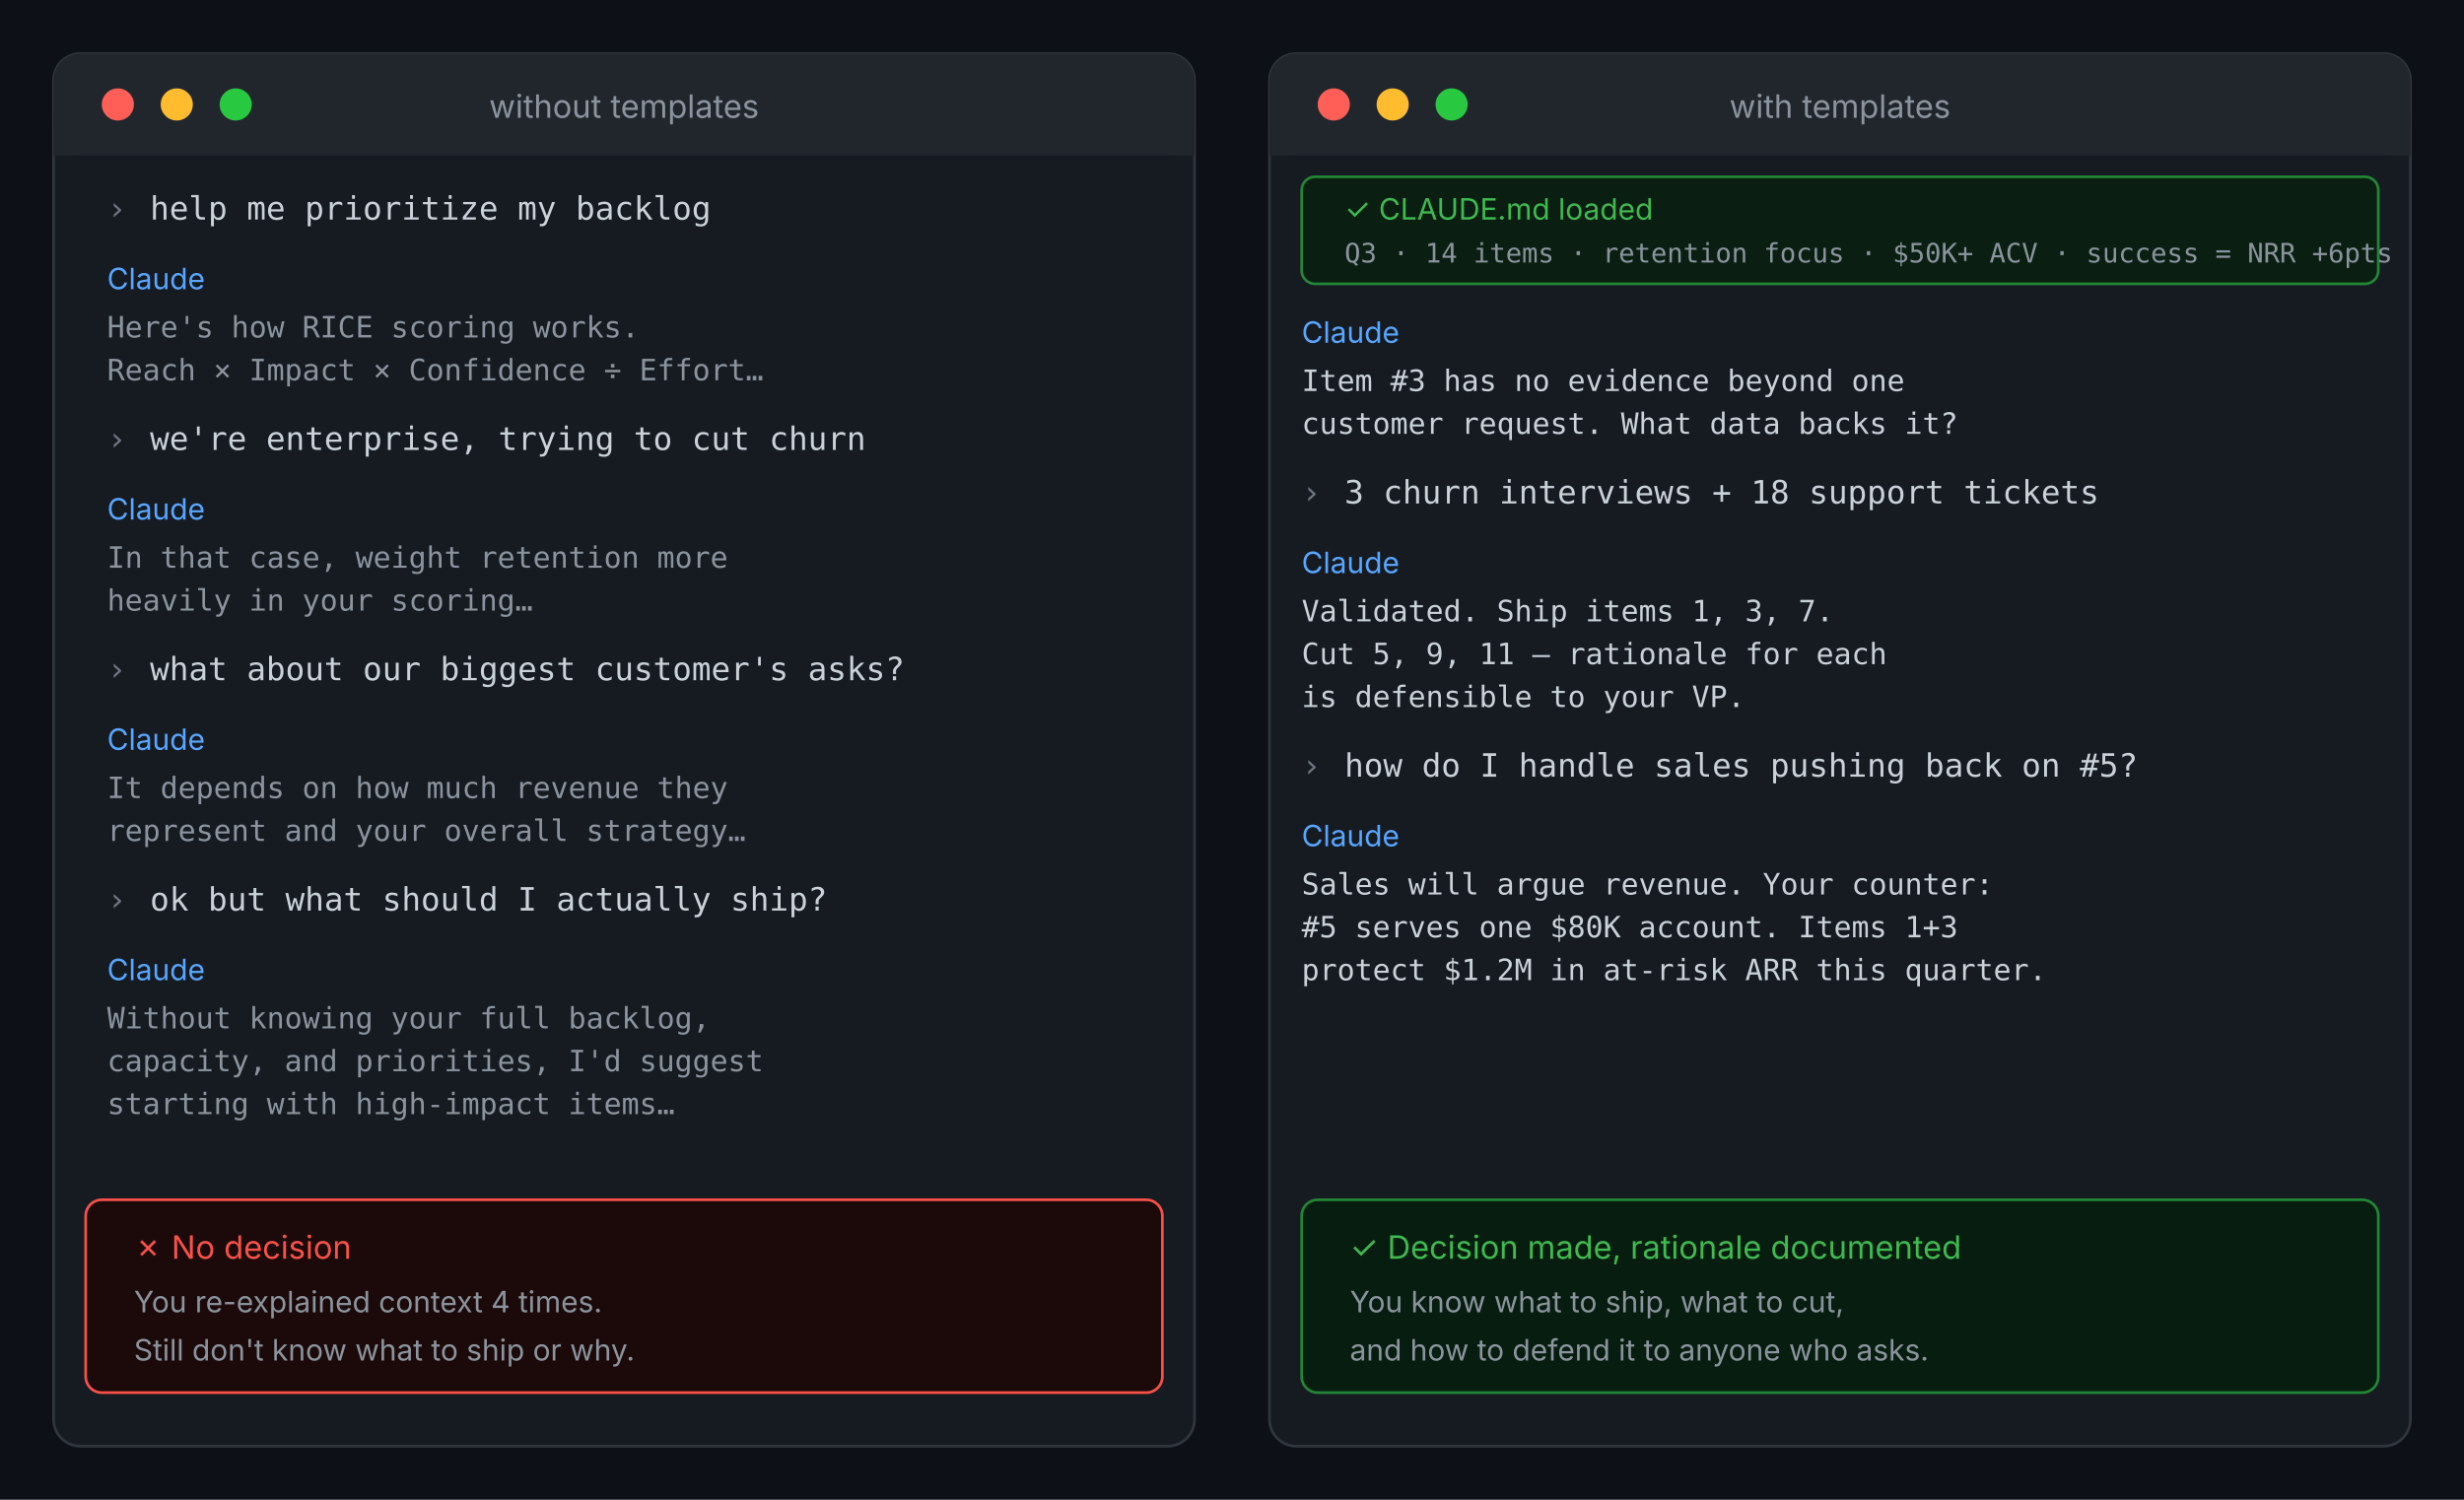
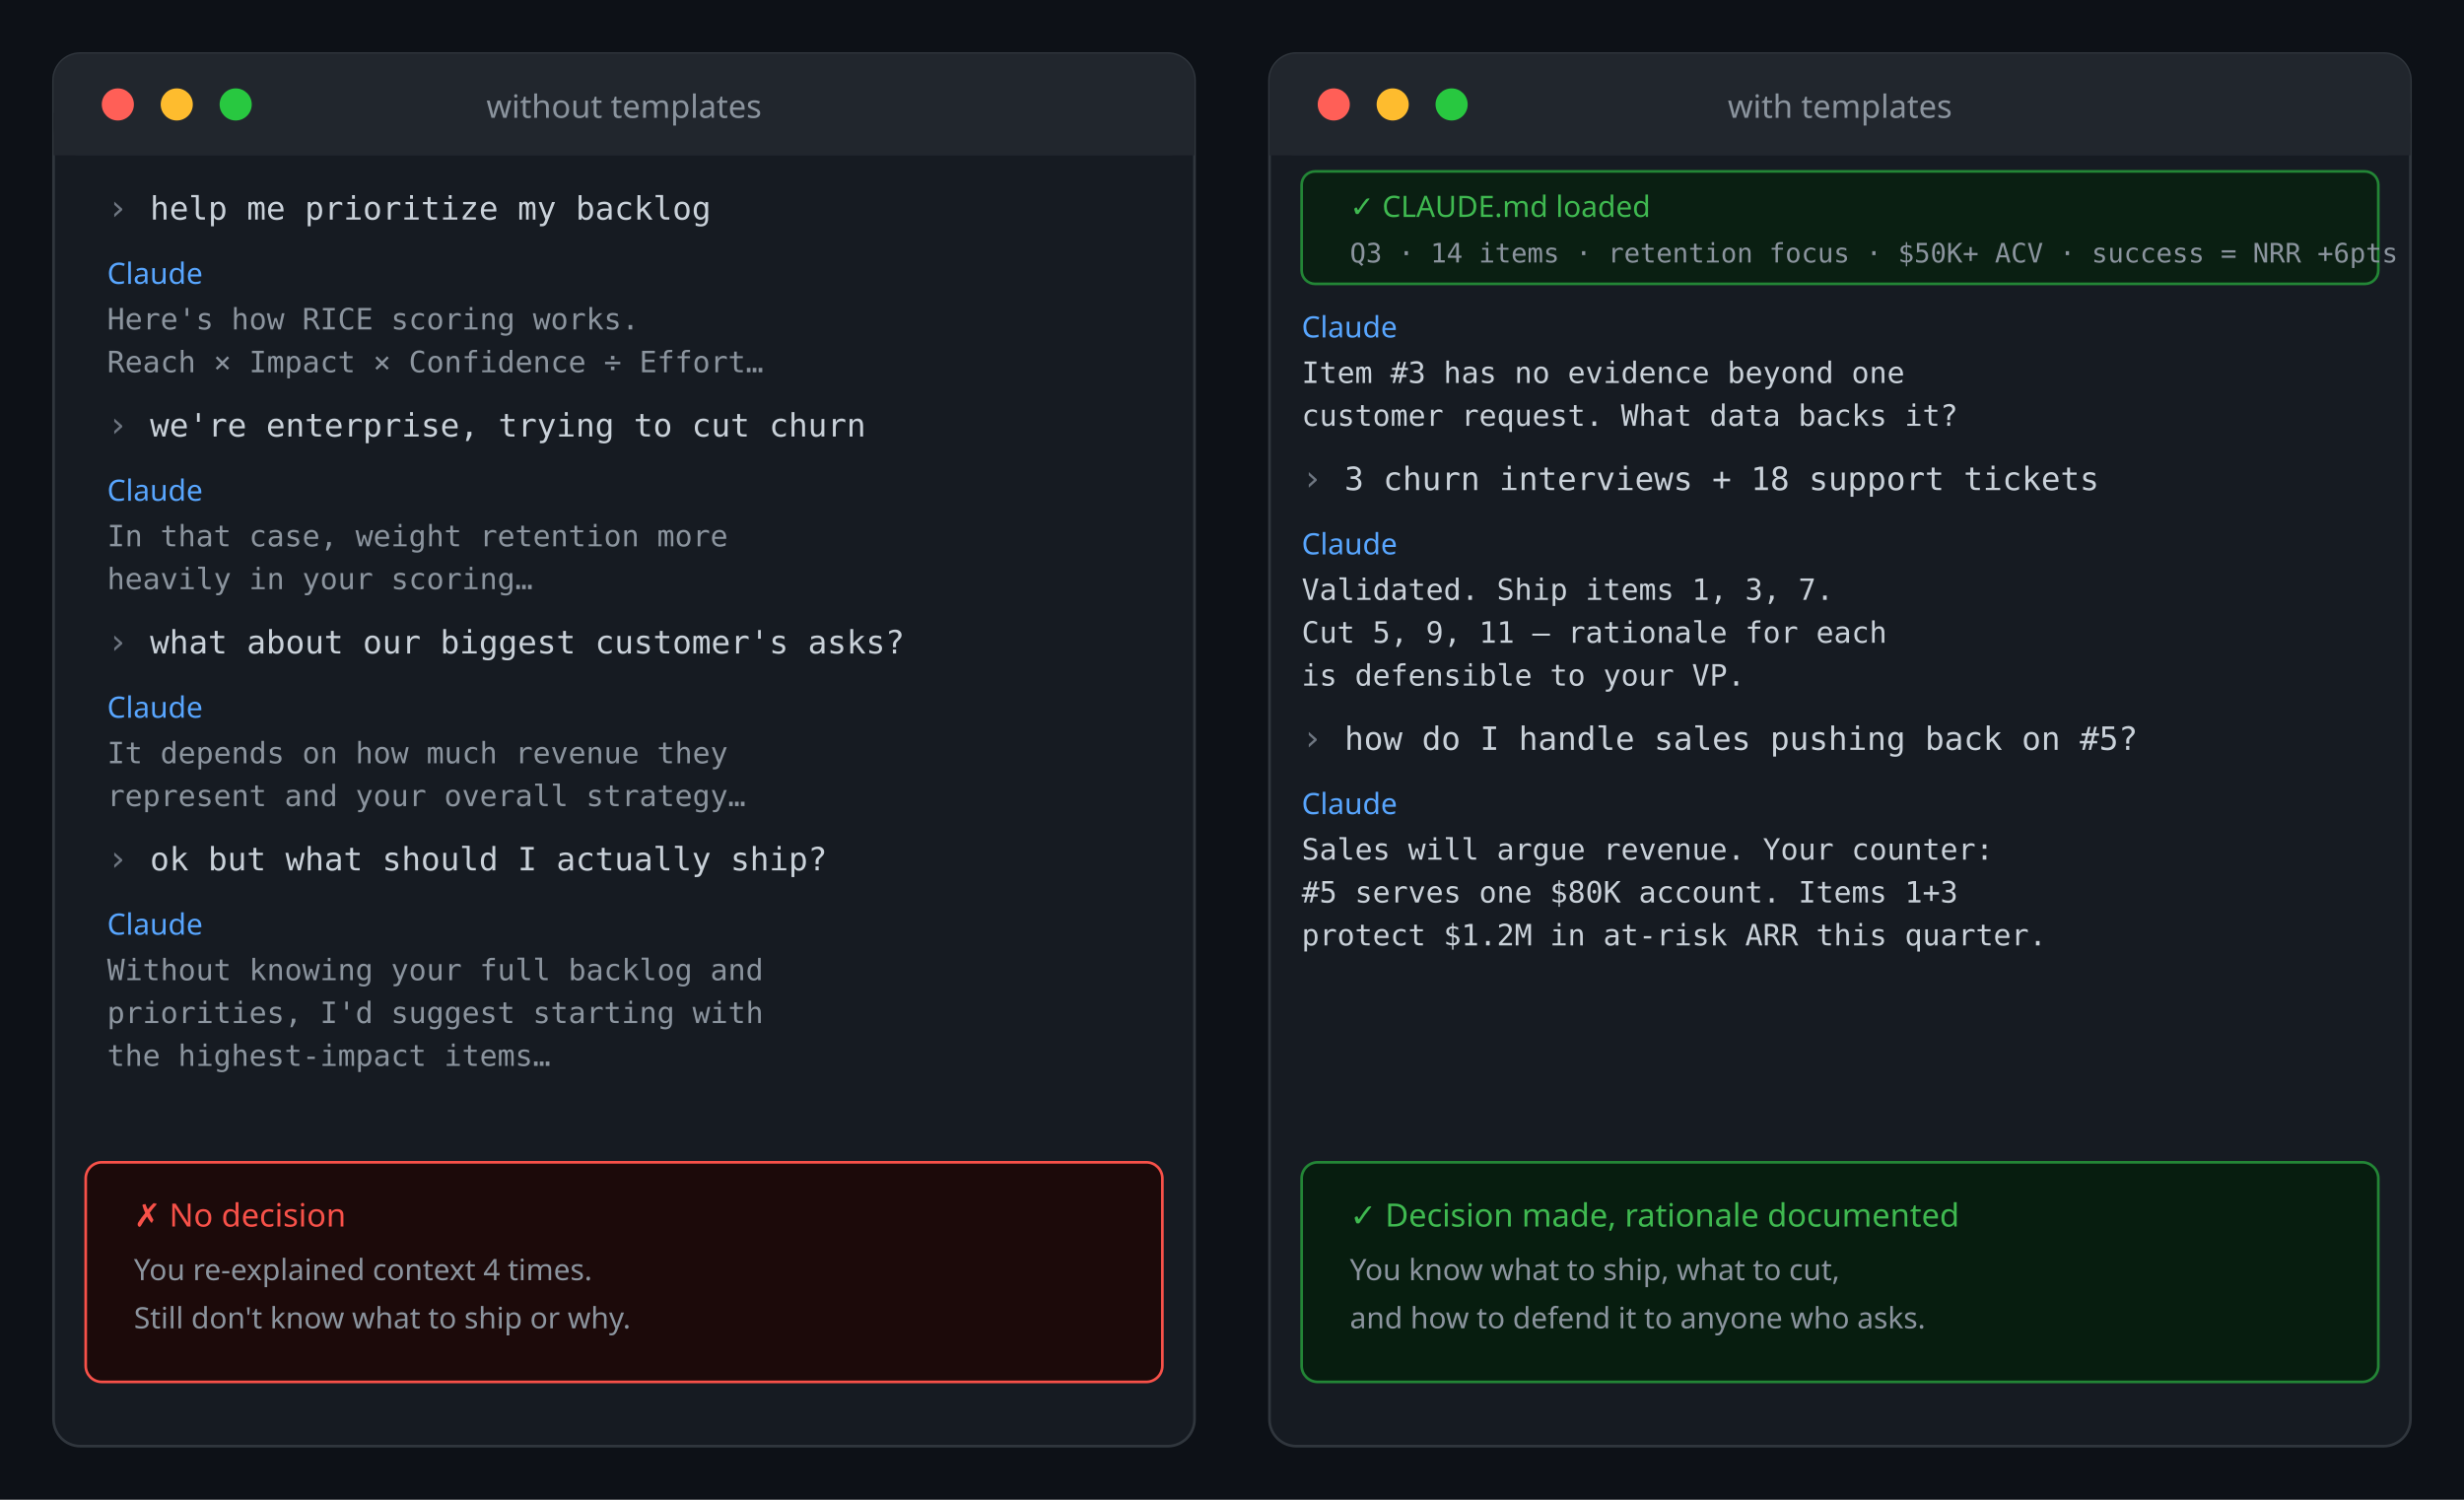
<svg xmlns="http://www.w3.org/2000/svg" width="920" height="560">
-   <defs>
-     <style>
-       .mono { font-family: 'SF Mono', 'Menlo', 'Monaco', 'Consolas', monospace; }
-       .sans { font-family: -apple-system, BlinkMacSystemFont, 'Segoe UI', sans-serif; }
-     </style>
-   </defs>
  <rect width="920" height="560" fill="#0d1117" />
  <rect x="20" y="20" width="426" height="520" rx="10" fill="#161b22" stroke="#30363d" stroke-width="1" />
  <rect x="20" y="20" width="426" height="38" rx="10" fill="#21262d" />
  <rect x="20" y="42" width="426" height="16" fill="#21262d" />
  <circle cx="44" cy="39" r="6" fill="#ff5f57" />
  <circle cx="66" cy="39" r="6" fill="#febc2e" />
  <circle cx="88" cy="39" r="6" fill="#28c840" />
-   <text x="233" y="44" text-anchor="middle" fill="#8b949e" font-size="12" class="sans">without templates</text>
-   <text x="40" y="82" fill="#6e7681" font-size="12" class="mono">›</text>
-   <text x="56" y="82" fill="#c9d1d9" font-size="12" class="mono">help me prioritize my backlog</text>
-   <text x="40" y="108" fill="#58a6ff" font-size="11" class="sans">Claude</text>
-   <text x="40" y="126" fill="#8b949e" font-size="11" class="mono">Here's how RICE scoring works.</text>
-   <text x="40" y="142" fill="#8b949e" font-size="11" class="mono">Reach × Impact × Confidence ÷ Effort…</text>
-   <text x="40" y="168" fill="#6e7681" font-size="12" class="mono">›</text>
-   <text x="56" y="168" fill="#c9d1d9" font-size="12" class="mono">we're enterprise, trying to cut churn</text>
-   <text x="40" y="194" fill="#58a6ff" font-size="11" class="sans">Claude</text>
-   <text x="40" y="212" fill="#8b949e" font-size="11" class="mono">In that case, weight retention more</text>
-   <text x="40" y="228" fill="#8b949e" font-size="11" class="mono">heavily in your scoring…</text>
-   <text x="40" y="254" fill="#6e7681" font-size="12" class="mono">›</text>
-   <text x="56" y="254" fill="#c9d1d9" font-size="12" class="mono">what about our biggest customer's asks?</text>
-   <text x="40" y="280" fill="#58a6ff" font-size="11" class="sans">Claude</text>
-   <text x="40" y="298" fill="#8b949e" font-size="11" class="mono">It depends on how much revenue they</text>
-   <text x="40" y="314" fill="#8b949e" font-size="11" class="mono">represent and your overall strategy…</text>
-   <text x="40" y="340" fill="#6e7681" font-size="12" class="mono">›</text>
-   <text x="56" y="340" fill="#c9d1d9" font-size="12" class="mono">ok but what should I actually ship?</text>
-   <text x="40" y="366" fill="#58a6ff" font-size="11" class="sans">Claude</text>
-   <text x="40" y="384" fill="#8b949e" font-size="11" class="mono">Without knowing your full backlog,</text>
-   <text x="40" y="400" fill="#8b949e" font-size="11" class="mono">capacity, and priorities, I'd suggest</text>
-   <text x="40" y="416" fill="#8b949e" font-size="11" class="mono">starting with high-impact items…</text>
-   <rect x="32" y="448" width="402" height="72" rx="6" fill="#1c0a0a" stroke="#f85149" stroke-width="1" />
-   <text x="50" y="470" fill="#f85149" font-size="12" class="sans">✗  No decision</text>
-   <text x="50" y="490" fill="#8b949e" font-size="11" class="sans">You re-explained context 4 times.</text>
-   <text x="50" y="508" fill="#8b949e" font-size="11" class="sans">Still don't know what to ship or why.</text>
+   <text x="233" y="44" text-anchor="middle" fill="#8b949e" font-size="12" font-family="sans-serif">without templates</text>
+   <text x="40" y="82" fill="#6e7681" font-size="13" font-family="monospace">›</text>
+   <text x="56" y="82" fill="#c9d1d9" font-size="12" font-family="monospace">help me prioritize my backlog</text>
+   <text x="40" y="106" fill="#58a6ff" font-size="11" font-family="sans-serif">Claude</text>
+   <text x="40" y="123" fill="#8b949e" font-size="11" font-family="monospace">Here's how RICE scoring works.</text>
+   <text x="40" y="139" fill="#8b949e" font-size="11" font-family="monospace">Reach × Impact × Confidence ÷ Effort…</text>
+   <text x="40" y="163" fill="#6e7681" font-size="13" font-family="monospace">›</text>
+   <text x="56" y="163" fill="#c9d1d9" font-size="12" font-family="monospace">we're enterprise, trying to cut churn</text>
+   <text x="40" y="187" fill="#58a6ff" font-size="11" font-family="sans-serif">Claude</text>
+   <text x="40" y="204" fill="#8b949e" font-size="11" font-family="monospace">In that case, weight retention more</text>
+   <text x="40" y="220" fill="#8b949e" font-size="11" font-family="monospace">heavily in your scoring…</text>
+   <text x="40" y="244" fill="#6e7681" font-size="13" font-family="monospace">›</text>
+   <text x="56" y="244" fill="#c9d1d9" font-size="12" font-family="monospace">what about our biggest customer's asks?</text>
+   <text x="40" y="268" fill="#58a6ff" font-size="11" font-family="sans-serif">Claude</text>
+   <text x="40" y="285" fill="#8b949e" font-size="11" font-family="monospace">It depends on how much revenue they</text>
+   <text x="40" y="301" fill="#8b949e" font-size="11" font-family="monospace">represent and your overall strategy…</text>
+   <text x="40" y="325" fill="#6e7681" font-size="13" font-family="monospace">›</text>
+   <text x="56" y="325" fill="#c9d1d9" font-size="12" font-family="monospace">ok but what should I actually ship?</text>
+   <text x="40" y="349" fill="#58a6ff" font-size="11" font-family="sans-serif">Claude</text>
+   <text x="40" y="366" fill="#8b949e" font-size="11" font-family="monospace">Without knowing your full backlog and</text>
+   <text x="40" y="382" fill="#8b949e" font-size="11" font-family="monospace">priorities, I'd suggest starting with</text>
+   <text x="40" y="398" fill="#8b949e" font-size="11" font-family="monospace">the highest-impact items…</text>
+   <rect x="32" y="434" width="402" height="82" rx="6" fill="#1c0a0a" stroke="#f85149" stroke-width="1" />
+   <text x="50" y="458" fill="#f85149" font-size="12" font-family="sans-serif">✗  No decision</text>
+   <text x="50" y="478" fill="#8b949e" font-size="11" font-family="sans-serif">You re-explained context 4 times.</text>
+   <text x="50" y="496" fill="#8b949e" font-size="11" font-family="sans-serif">Still don't know what to ship or why.</text>
  <rect x="474" y="20" width="426" height="520" rx="10" fill="#161b22" stroke="#30363d" stroke-width="1" />
  <rect x="474" y="20" width="426" height="38" rx="10" fill="#21262d" />
  <rect x="474" y="42" width="426" height="16" fill="#21262d" />
  <circle cx="498" cy="39" r="6" fill="#ff5f57" />
  <circle cx="520" cy="39" r="6" fill="#febc2e" />
  <circle cx="542" cy="39" r="6" fill="#28c840" />
-   <text x="687" y="44" text-anchor="middle" fill="#8b949e" font-size="12" class="sans">with templates</text>
-   <rect x="486" y="66" width="402" height="40" rx="5" fill="#0a1f12" stroke="#238636" stroke-width="1" />
-   <text x="502" y="82" fill="#3fb950" font-size="11" class="sans">✓  CLAUDE.md loaded</text>
-   <text x="502" y="98" fill="#8b949e" font-size="10" class="mono">Q3 · 14 items · retention focus · $50K+ ACV · success = NRR +6pts</text>
-   <text x="486" y="128" fill="#58a6ff" font-size="11" class="sans">Claude</text>
-   <text x="486" y="146" fill="#c9d1d9" font-size="11" class="mono">Item #3 has no evidence beyond one</text>
-   <text x="486" y="162" fill="#c9d1d9" font-size="11" class="mono">customer request. What data backs it?</text>
-   <text x="486" y="188" fill="#6e7681" font-size="12" class="mono">›</text>
-   <text x="502" y="188" fill="#c9d1d9" font-size="12" class="mono">3 churn interviews + 18 support tickets</text>
-   <text x="486" y="214" fill="#58a6ff" font-size="11" class="sans">Claude</text>
-   <text x="486" y="232" fill="#c9d1d9" font-size="11" class="mono">Validated. Ship items 1, 3, 7.</text>
-   <text x="486" y="248" fill="#c9d1d9" font-size="11" class="mono">Cut 5, 9, 11 — rationale for each</text>
-   <text x="486" y="264" fill="#c9d1d9" font-size="11" class="mono">is defensible to your VP.</text>
-   <text x="486" y="290" fill="#6e7681" font-size="12" class="mono">›</text>
-   <text x="502" y="290" fill="#c9d1d9" font-size="12" class="mono">how do I handle sales pushing back on #5?</text>
-   <text x="486" y="316" fill="#58a6ff" font-size="11" class="sans">Claude</text>
-   <text x="486" y="334" fill="#c9d1d9" font-size="11" class="mono">Sales will argue revenue. Your counter:</text>
-   <text x="486" y="350" fill="#c9d1d9" font-size="11" class="mono">#5 serves one $80K account. Items 1+3</text>
-   <text x="486" y="366" fill="#c9d1d9" font-size="11" class="mono">protect $1.2M in at-risk ARR this quarter.</text>
-   <rect x="486" y="448" width="402" height="72" rx="6" fill="#071d0f" stroke="#238636" stroke-width="1" />
-   <text x="504" y="470" fill="#3fb950" font-size="12" class="sans">✓  Decision made, rationale documented</text>
-   <text x="504" y="490" fill="#8b949e" font-size="11" class="sans">You know what to ship, what to cut,</text>
-   <text x="504" y="508" fill="#8b949e" font-size="11" class="sans">and how to defend it to anyone who asks.</text>
+   <text x="687" y="44" text-anchor="middle" fill="#8b949e" font-size="12" font-family="sans-serif">with templates</text>
+   <rect x="486" y="64" width="402" height="42" rx="5" fill="#0a1f12" stroke="#238636" stroke-width="1" />
+   <text x="504" y="81" fill="#3fb950" font-size="11" font-family="sans-serif">✓  CLAUDE.md loaded</text>
+   <text x="504" y="98" fill="#8b949e" font-size="10" font-family="monospace">Q3 · 14 items · retention focus · $50K+ ACV · success = NRR +6pts</text>
+   <text x="486" y="126" fill="#58a6ff" font-size="11" font-family="sans-serif">Claude</text>
+   <text x="486" y="143" fill="#c9d1d9" font-size="11" font-family="monospace">Item #3 has no evidence beyond one</text>
+   <text x="486" y="159" fill="#c9d1d9" font-size="11" font-family="monospace">customer request. What data backs it?</text>
+   <text x="486" y="183" fill="#6e7681" font-size="13" font-family="monospace">›</text>
+   <text x="502" y="183" fill="#c9d1d9" font-size="12" font-family="monospace">3 churn interviews + 18 support tickets</text>
+   <text x="486" y="207" fill="#58a6ff" font-size="11" font-family="sans-serif">Claude</text>
+   <text x="486" y="224" fill="#c9d1d9" font-size="11" font-family="monospace">Validated. Ship items 1, 3, 7.</text>
+   <text x="486" y="240" fill="#c9d1d9" font-size="11" font-family="monospace">Cut 5, 9, 11 — rationale for each</text>
+   <text x="486" y="256" fill="#c9d1d9" font-size="11" font-family="monospace">is defensible to your VP.</text>
+   <text x="486" y="280" fill="#6e7681" font-size="13" font-family="monospace">›</text>
+   <text x="502" y="280" fill="#c9d1d9" font-size="12" font-family="monospace">how do I handle sales pushing back on #5?</text>
+   <text x="486" y="304" fill="#58a6ff" font-size="11" font-family="sans-serif">Claude</text>
+   <text x="486" y="321" fill="#c9d1d9" font-size="11" font-family="monospace">Sales will argue revenue. Your counter:</text>
+   <text x="486" y="337" fill="#c9d1d9" font-size="11" font-family="monospace">#5 serves one $80K account. Items 1+3</text>
+   <text x="486" y="353" fill="#c9d1d9" font-size="11" font-family="monospace">protect $1.2M in at-risk ARR this quarter.</text>
+   <rect x="486" y="434" width="402" height="82" rx="6" fill="#071d0f" stroke="#238636" stroke-width="1" />
+   <text x="504" y="458" fill="#3fb950" font-size="12" font-family="sans-serif">✓  Decision made, rationale documented</text>
+   <text x="504" y="478" fill="#8b949e" font-size="11" font-family="sans-serif">You know what to ship, what to cut,</text>
+   <text x="504" y="496" fill="#8b949e" font-size="11" font-family="sans-serif">and how to defend it to anyone who asks.</text>
</svg>
